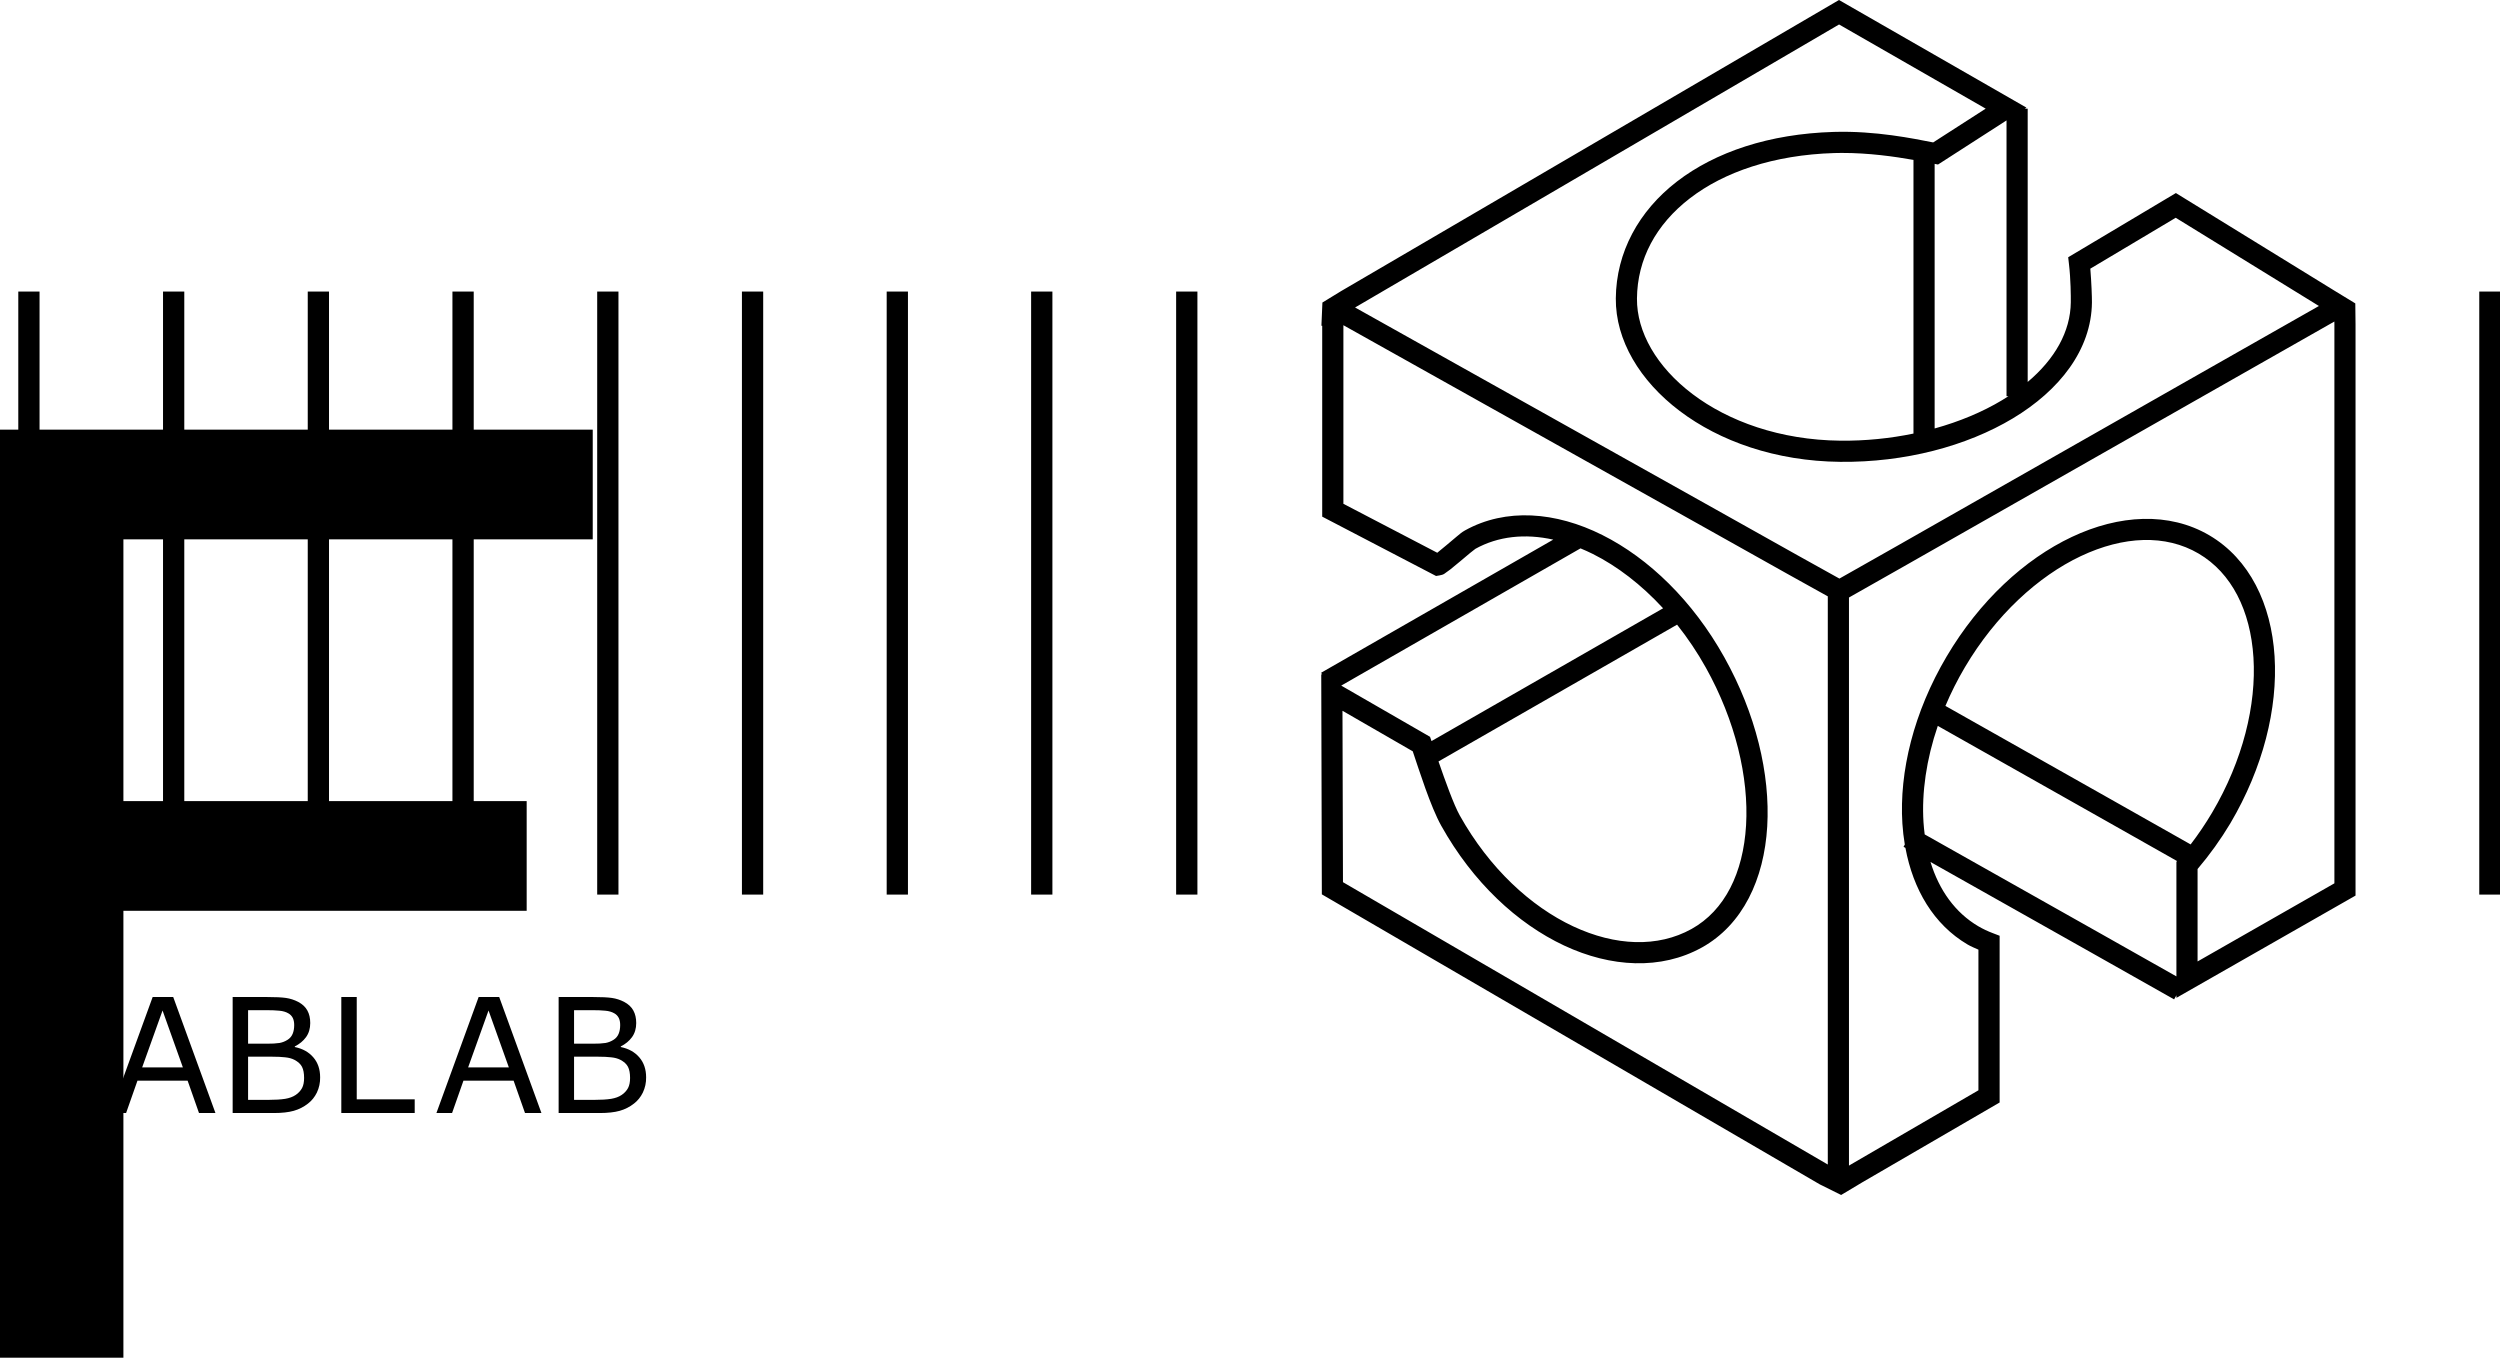
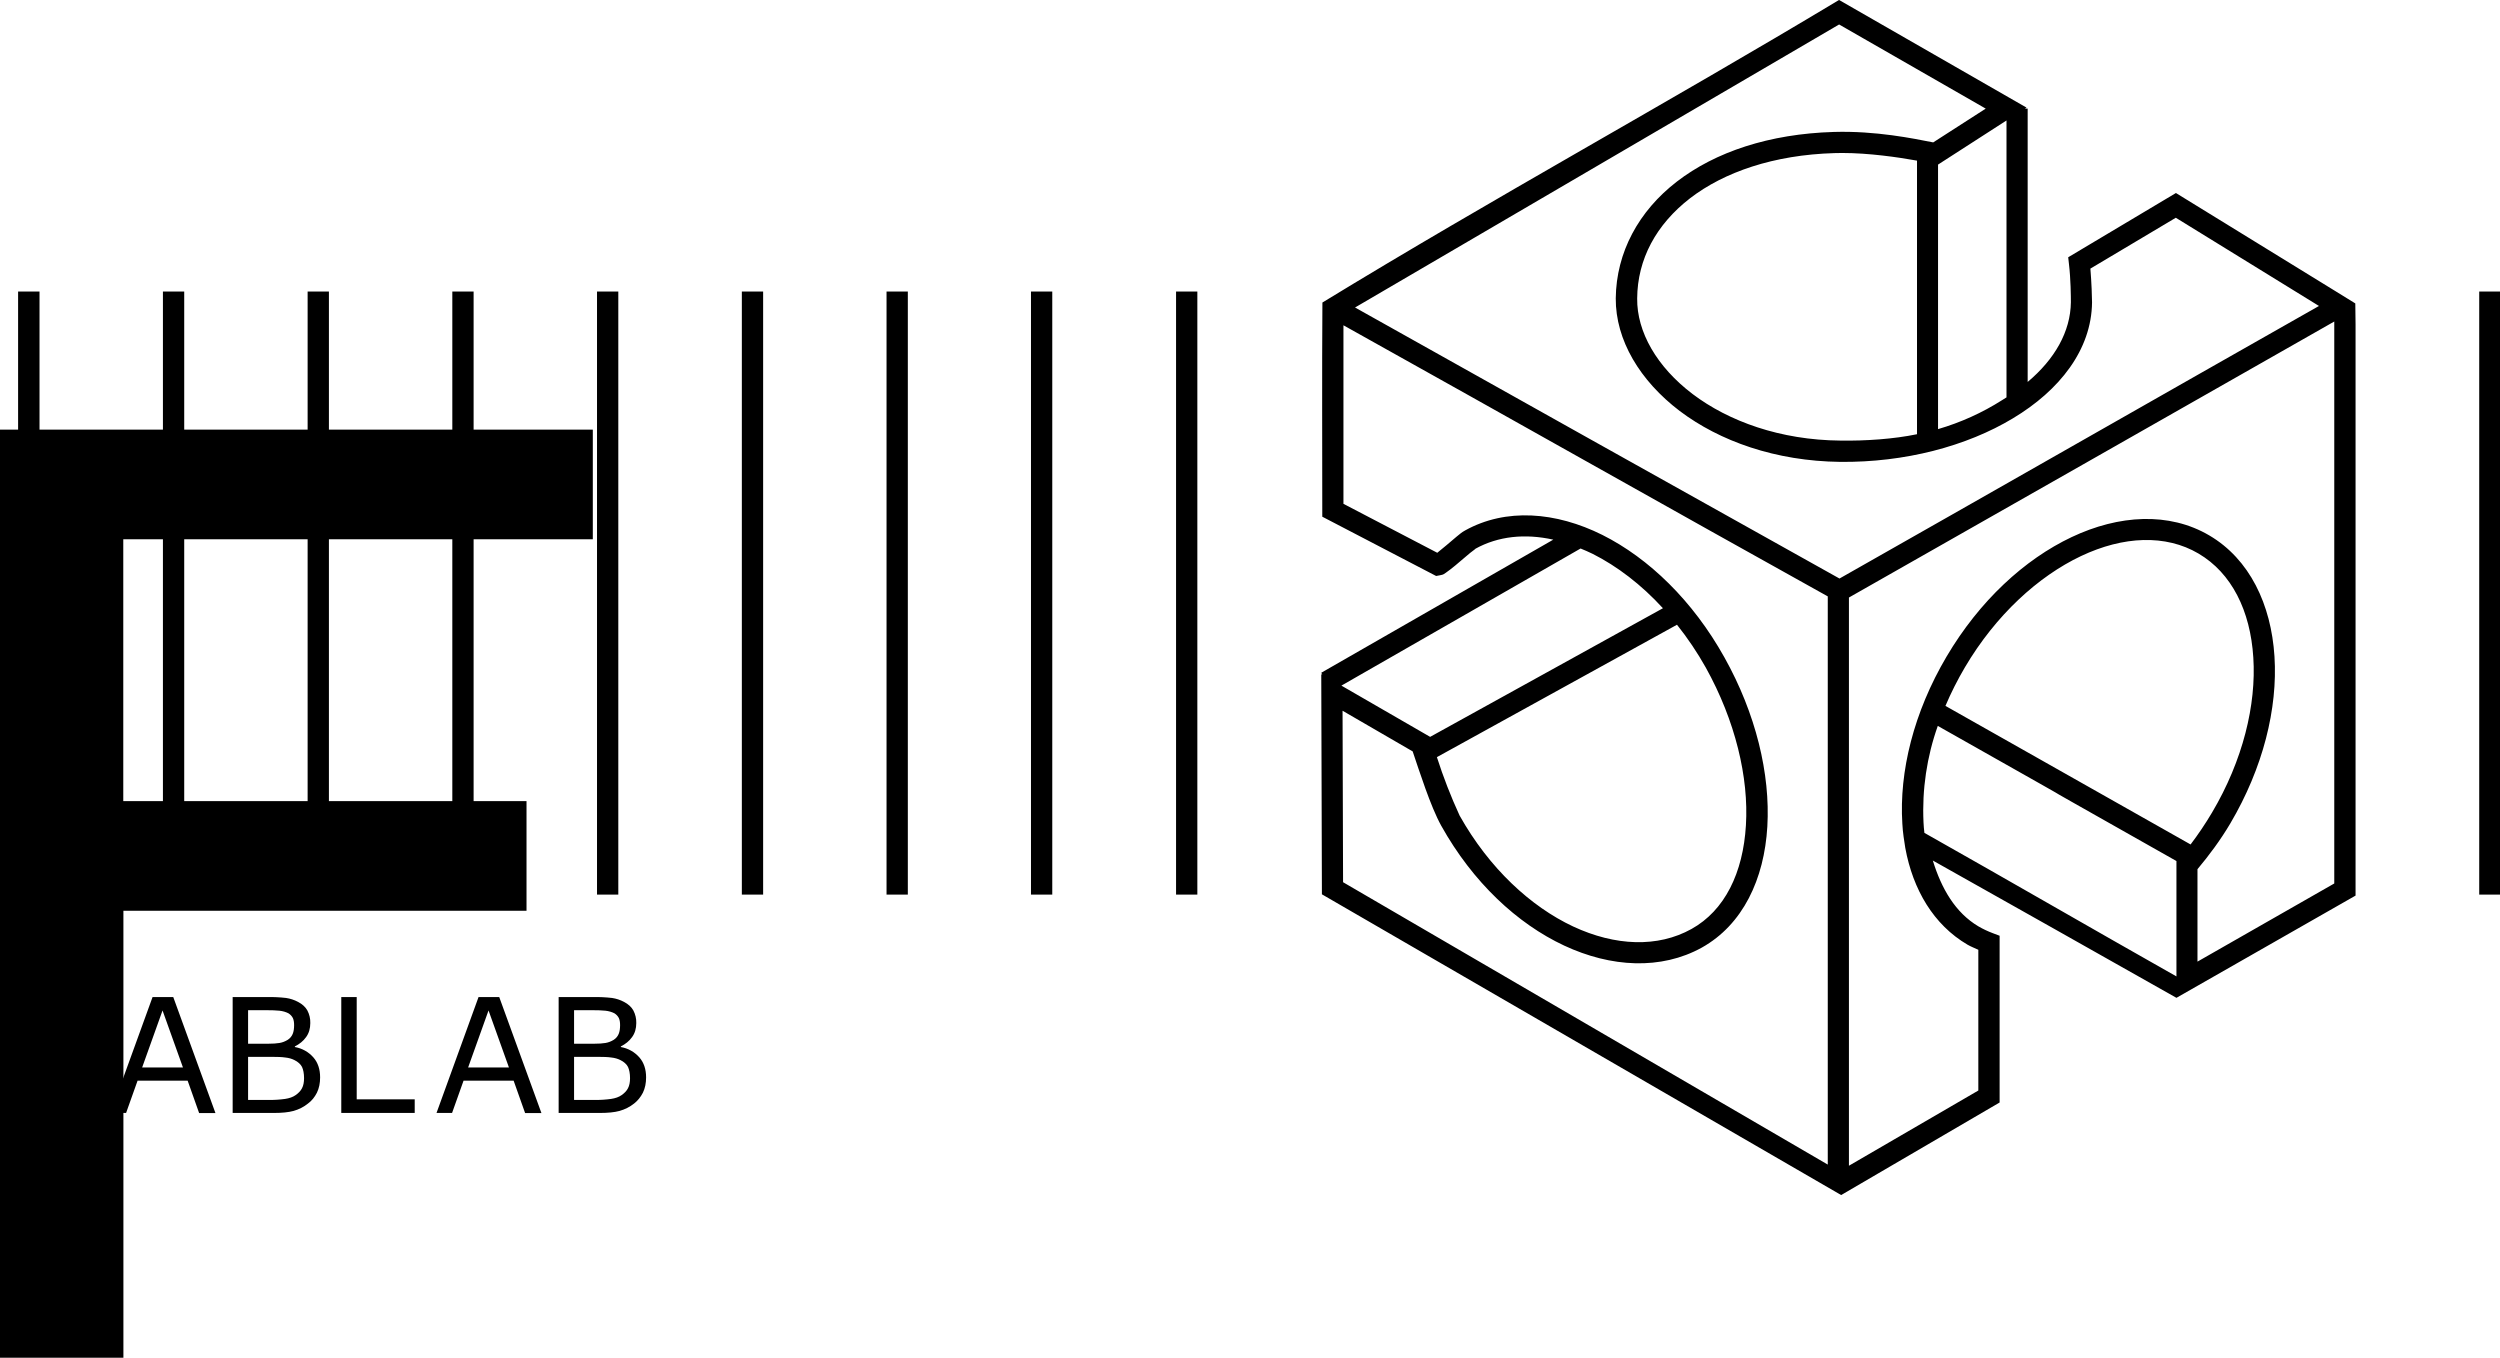
- <svg xmlns="http://www.w3.org/2000/svg" viewBox="0 0 196.104 106.5">
-   <path d="M1.435 22.87v47.303h1.667V22.87H1.435zm11.353 0v47.303h1.668V22.87h-1.668zm11.352 0v47.303h1.668V22.87H24.14zm11.35 0v47.303h1.669V22.87H35.49zm11.355 0v47.303h1.668V22.87h-1.668zm11.353 0v47.303h1.668V22.87h-1.668zm11.355 0v47.303h1.668V22.87h-1.668zm11.33 0v47.303h1.669V22.87h-1.669zm11.375 0v47.303h1.669V22.87h-1.669zm102.22 0v47.303h1.669V22.87h-1.669z" />
-   <path d="M46.495 42.307H9.68V62.84h31.633v8.604H9.68V106.5H0V33.702h46.495z" />
-   <path d="M1.203 78.208v9.1h1.21v-4.382h3.954V81.85H2.413v-2.567h4.602v-1.075H1.203zm10.772 0-3.312 9.1H9.89l.892-2.537h3.936l.892 2.536h1.29l-3.313-9.1h-1.613zm6.275 0v9.1h3.226c.632 0 1.151-.058 1.559-.172a3.195 3.195 0 0 0 1.13-.574c.29-.224.52-.51.69-.856a2.67 2.67 0 0 0 .257-1.197c0-.632-.177-1.154-.531-1.565-.355-.416-.84-.687-1.455-.813v-.049c.367-.183.66-.426.88-.727.22-.306.33-.674.33-1.106 0-.383-.075-.711-.226-.984-.15-.277-.393-.503-.727-.679a3.033 3.033 0 0 0-.947-.305c-.33-.049-.827-.073-1.492-.073H18.25zm8.523 0v9.1h5.757v-1.076h-4.547v-8.024h-1.21zm10.772 0-3.312 9.1h1.228l.892-2.537h3.936l.893 2.536h1.289l-3.313-9.1h-1.613zm6.275 0v9.1h3.226c.632 0 1.151-.058 1.559-.172a3.197 3.197 0 0 0 1.13-.574c.29-.224.52-.51.69-.856a2.67 2.67 0 0 0 .258-1.197c0-.632-.178-1.154-.532-1.565-.354-.416-.84-.687-1.455-.813v-.049c.367-.183.66-.426.88-.727.22-.306.33-.674.33-1.106 0-.383-.075-.711-.226-.984-.15-.277-.393-.503-.727-.679a3.033 3.033 0 0 0-.947-.305c-.33-.049-.827-.073-1.491-.073H43.82zM19.46 79.24h1.442c.403 0 .741.013 1.014.042.273.024.506.092.697.202a.85.85 0 0 1 .354.366c.073.151.11.336.11.556 0 .265-.04.496-.122.691a.996.996 0 0 1-.403.47c-.192.123-.4.204-.624.245a5.856 5.856 0 0 1-.904.055H19.46v-2.627zm25.57 0h1.442c.403 0 .742.013 1.015.042.272.024.505.092.696.202a.851.851 0 0 1 .355.366c.073.151.11.336.11.556 0 .265-.041.496-.123.691a.996.996 0 0 1-.403.47c-.192.123-.4.204-.624.245a5.856 5.856 0 0 1-.904.055H45.03v-2.627zm-32.279.024 1.595 4.467H11.15l1.601-4.467zm25.57 0 1.595 4.467H36.72l1.601-4.467zM19.46 82.889h1.901c.4 0 .737.016 1.014.049.281.028.52.094.716.195.289.151.489.334.599.55s.164.507.164.874c0 .322-.052.585-.158.789a1.535 1.535 0 0 1-.502.543c-.215.147-.492.25-.83.306-.339.053-.773.08-1.302.08h-1.602v-3.386zm25.57 0h1.901c.4 0 .737.016 1.014.049.281.028.52.094.716.195.289.151.489.334.599.55s.164.507.164.874c0 .322-.052.585-.158.789a1.535 1.535 0 0 1-.502.543c-.215.147-.492.25-.83.306-.339.053-.773.08-1.302.08h-1.602v-3.386z" />
-   <path d="m144.253 0-39.054 22.834-1.467.897-.078 1.821.062.004v14.97l8.93 4.655.274-.046c.349-.058.384-.142.496-.215.112-.073.222-.154.342-.247.24-.187.513-.416.789-.649s.551-.467.776-.652.452-.345.4-.316c1.798-.999 3.907-1.217 6.116-.727L103.632 52.77l.086.15-.077-.044.046 17.278 39.06 22.75 1.675.832 1.646-.985 10.786-6.27V73.403l-.535-.206a7.495 7.495 0 0 1-1.138-.54c-1.807-1.064-3.071-2.823-3.75-5.042l12.683 7.148 6.426 3.63.182-.323v.202l14.05-8.021V25.458l-.018-1.659-1.63-.994-12.444-7.662-8.448 5.036.061.537c.14 1.18.149 2.54.144 2.989-.024 2.318-1.264 4.471-3.382 6.256V8.524h-.228l.129-.083zm.006 1.92 11.502 6.602-4.12 2.65c-1.53-.297-4.507-.924-7.806-.824-5.054.152-9.283 1.574-12.288 3.888s-4.77 5.558-4.8 9.169c-.029 3.277 1.883 6.468 5.012 8.833s7.507 3.936 12.588 3.99c5.06.052 9.9-1.222 13.55-3.413 3.648-2.192 6.16-5.375 6.198-9.094.004-.409-.038-1.562-.127-2.647l6.699-3.992 11.232 6.92-10.787 6.13-22.305 12.693-4.52 2.56-3.257-1.812-6.381-3.578-28.355-15.876zm13.136 7.525V31.08h.147c-.164.106-.329.212-.5.314-1.532.92-3.33 1.673-5.286 2.216V12.854l.264.052zm-12.912 2.552c2.097-.005 4.113.282 5.613.546V34.01c-1.83.379-3.764.578-5.733.558-4.747-.05-8.784-1.528-11.6-3.657-2.815-2.128-4.38-4.878-4.357-7.493.026-3.085 1.489-5.81 4.155-7.865 2.667-2.054 6.553-3.403 11.323-3.547.2-.006.4-.009.599-.01zm38.628 13.225.003.246V69.29l-10.733 6.128v-7.25a26.703 26.703 0 0 0 2.568-3.581c2.579-4.365 3.728-9.03 3.472-13.11-.257-4.079-1.955-7.626-5.114-9.484-3.16-1.858-7.091-1.623-10.792.127-3.701 1.75-7.238 5.01-9.817 9.374-2.58 4.365-3.728 9.03-3.472 13.11.036.559.1 1.107.19 1.644l-.1.176.148.083c.602 3.261 2.22 6.018 4.876 7.581.276.162.566.276.851.404v11.033l-9.967 5.795-.188.113V46.87l4.59-2.602 22.308-12.693zm-77.733.288 28.458 15.934 6.385 3.58 3.154 1.754v44.569l-38.03-22.148-.039-13.445 5.512 3.18c.498 1.473 1.392 4.328 2.236 5.839 2.476 4.432 5.958 7.672 9.638 9.396 3.68 1.724 7.607 1.929 10.798.157h.004c3.218-1.79 4.887-5.372 5.13-9.495.243-4.123-.899-8.857-3.367-13.275-2.472-4.426-5.919-7.762-9.57-9.59s-7.566-2.14-10.769-.36c-.257.142-.411.284-.654.484-.243.2-.519.437-.79.665-.269.228-.533.448-.733.604l-7.363-3.84zm62.751 16.849c1.568-.043 3.042.303 4.336 1.065 2.59 1.522 4.068 4.471 4.3 8.158.232 3.687-.82 8.058-3.243 12.16a25.345 25.345 0 0 1-1.685 2.496l-5.956-3.368-13.28-7.498c.43-1.017.937-2.031 1.528-3.03 2.425-4.103 5.75-7.137 9.096-8.72 1.674-.79 3.336-1.221 4.904-1.263zm-44.151.656c.321.134.644.277.966.438 1.913.958 3.805 2.405 5.512 4.262l-18.167 10.417-.014-.041-.1-.294-6.967-4.017zm7.574 5.984a25.04 25.04 0 0 1 2.254 3.365c2.327 4.165 3.38 8.63 3.159 12.37-.22 3.74-1.67 6.687-4.28 8.138-2.64 1.465-5.967 1.346-9.286-.209-3.318-1.555-6.575-4.55-8.895-8.702-.467-.836-1.136-2.7-1.666-4.232zm20.451 7.941 13.062 7.375 5.706 3.227-.05.056v8.992l-5.791-3.272-13.954-7.866c-.04-.313-.073-.629-.094-.953-.146-2.328.221-4.926 1.121-7.559z" />
+ <svg xmlns="http://www.w3.org/2000/svg" viewBox="0 0 196.1 106.5">
+   <path d="M144.25 0c-13.41 8.06-27.16 15.57-40.52 23.73-.04 5.6-.01 11.2-.01 16.8l8.93 4.65.27-.05c.35-.05.38-.14.5-.21l.34-.25c.24-.18.51-.41.79-.65l.77-.65c.23-.18.46-.34.4-.32 1.8-1 3.91-1.21 6.12-.72l-18.2 10.44.08.15-.08-.04.05 17.27 40.73 23.59 12.43-7.26V73.4l-.53-.2c-.4-.15-.78-.33-1.14-.54-1.8-1.07-2.89-2.95-3.57-5.16 6.38 3.58 12.75 7.18 19.11 10.77l14.05-8.02v-44.8l-.02-1.65-1.62-1-12.45-7.66-8.45 5.04.06.54c.14 1.18.15 2.54.15 2.99-.03 2.31-1.27 4.47-3.39 6.25V8.52h-.22l.13-.08L144.26 0zm.01 1.92 11.5 6.6-4.12 2.65c-1.53-.3-4.5-.92-7.8-.82-5.06.15-9.29 1.57-12.3 3.89-3 2.31-4.76 5.55-4.8 9.16-.02 3.28 1.9 6.47 5.02 8.84 3.13 2.36 7.5 3.93 12.59 3.99 5.06.05 9.9-1.22 13.55-3.42 3.65-2.19 6.16-5.37 6.2-9.09 0-.4-.04-1.56-.13-2.65l6.7-3.99L181.9 24c-12.7 7.2-26.46 15.06-37.61 21.38-13.09-7.3-26.73-14.95-38-21.26l37.97-22.2zm13.13 7.53v21.72l-.35.22a19.61 19.61 0 0 1-5.02 2.27V12.91l5.37-3.46zM144.5 12c2.09 0 4.37.33 5.87.6v21.46c-1.83.38-4.03.53-6 .5-4.74-.04-8.78-1.52-11.6-3.65-2.81-2.13-4.38-4.88-4.35-7.5.02-3.08 1.49-5.8 4.15-7.86 2.67-2.05 6.55-3.4 11.32-3.54l.6-.01zM1.42 22.87v47.3H3.1v-47.3H1.43zm11.36 0v47.3h1.67v-47.3h-1.67zm11.35 0v47.3h1.67v-47.3h-1.67zm11.35 0v47.3h1.67v-47.3h-1.67zm11.35 0v47.3h1.67v-47.3h-1.67zm11.36 0v47.3h1.67v-47.3H58.2zm11.35 0v47.3h1.67v-47.3h-1.67zm11.33 0v47.3h1.67v-47.3h-1.67zm11.38 0v47.3h1.67v-47.3h-1.67zm102.22 0v47.3h1.67v-47.3h-1.67zm-11.37 2.35V69.3l-10.73 6.13v-7.25c.92-1.1 1.8-2.28 2.57-3.58 2.58-4.37 3.73-9.03 3.47-13.11-.26-4.08-1.95-7.63-5.11-9.49-3.16-1.86-7.1-1.62-10.8.13-3.7 1.75-7.23 5-9.81 9.37-2.58 4.37-3.73 9.03-3.47 13.11.03.66.15 1.4.23 1.9.6 3.27 2.22 6.03 4.88 7.59.28.16.57.27.85.4v11.04l-10.15 5.9V46.87c13.93-7.91 24.57-13.97 38.07-21.65zm-77.73.29c13.77 7.68 25.7 14.43 38 21.27v44.57L105.35 69.2l-.04-13.45 5.5 3.19c.5 1.47 1.4 4.32 2.24 5.83 2.48 4.44 5.96 7.68 9.64 9.4 3.68 1.72 7.6 1.93 10.8.16 3.22-1.8 4.9-5.37 5.14-9.5.24-4.12-.9-8.86-3.37-13.27-2.47-4.43-5.92-7.77-9.57-9.6-3.65-1.82-7.57-2.13-10.77-.35-.26.14-.41.28-.66.48l-.79.67-.73.6-7.36-3.84V25.51zm62.75 16.85c1.57-.04 3.04.3 4.33 1.06 2.6 1.53 4.07 4.48 4.3 8.16.24 3.69-.81 8.06-3.24 12.16-.52.88-1.09 1.72-1.68 2.5L152.6 55.37c.43-1.01.94-2.03 1.53-3.03 2.42-4.1 5.75-7.13 9.1-8.72 1.67-.79 3.33-1.22 4.9-1.26zm-44.15.66c.32.13.64.27.97.43 1.9.96 3.8 2.4 5.5 4.26L112.18 57.8l-6.96-4.02 18.77-10.76zm7.57 5.98a25.02 25.02 0 0 1 2.26 3.36c2.32 4.17 3.38 8.63 3.15 12.37-.22 3.74-1.66 6.69-4.27 8.14-2.64 1.47-5.97 1.35-9.29-.2-3.32-1.56-6.58-4.56-8.9-8.7a40.67 40.67 0 0 1-1.78-4.58L131.55 49zM152 56.94c18.77 10.6-.04 0 18.72 10.6v9.05c-6.58-3.72-13.19-7.55-19.77-11.26-.04-.31-.05-.5-.07-.83a19.8 19.8 0 0 1 1.12-7.56z" />
+   <path d="M46.5 42.3H9.67v20.54h31.63v8.6H9.68v35.06H0V33.7h46.5Z" />
+   <path d="M1.2 78.2v9.1h1.21v-4.37h3.96v-1.08H2.4v-2.57h4.6v-1.07h-5.8zm10.77 0-3.3 9.1h1.22l.9-2.53h3.93l.9 2.54h1.28l-3.31-9.1h-1.62zm6.28 0v9.1h3.23c.63 0 1.15-.05 1.55-.16.42-.12.8-.31 1.13-.58.3-.22.52-.5.7-.85.17-.35.25-.75.25-1.2 0-.63-.17-1.16-.53-1.57a2.5 2.5 0 0 0-1.45-.81v-.05c.36-.18.66-.42.88-.73.22-.3.33-.67.33-1.1a2 2 0 0 0-.23-.99c-.15-.27-.4-.5-.73-.67-.3-.16-.61-.26-.94-.31a11.1 11.1 0 0 0-1.5-.07h-2.69zm8.52 0v9.1h5.76v-1.07h-4.55v-8.02h-1.2zm10.77 0-3.3 9.1h1.22l.9-2.53h3.93l.9 2.54h1.28l-3.31-9.1h-1.62zm6.28 0v9.1h3.23c.63 0 1.15-.05 1.55-.16.42-.12.8-.31 1.14-.58.28-.22.51-.5.69-.85.17-.35.25-.75.25-1.2 0-.63-.17-1.16-.53-1.57a2.5 2.5 0 0 0-1.45-.81v-.05c.36-.18.66-.42.88-.73.22-.3.33-.67.33-1.1a2 2 0 0 0-.23-.99c-.15-.27-.4-.5-.73-.67-.3-.16-.61-.26-.94-.31a11.1 11.1 0 0 0-1.5-.07h-2.69zm-24.36 1.04h1.44c.4 0 .74.01 1.02.04.27.03.5.1.7.2.16.1.27.22.35.37.07.15.1.34.1.56 0 .26-.03.5-.11.69a1 1 0 0 1-.4.47c-.2.12-.4.2-.63.24-.23.04-.53.06-.9.06h-1.57v-2.63zm25.57 0h1.44c.4 0 .74.01 1.02.04.27.03.5.1.7.2.16.1.27.22.35.37.07.15.1.34.1.56 0 .26-.03.5-.11.69a1 1 0 0 1-.4.47c-.2.12-.4.2-.63.24-.23.04-.53.06-.9.06h-1.57v-2.63zm-32.28.02 1.6 4.47h-3.2l1.6-4.47zm25.57 0 1.6 4.47h-3.2l1.6-4.47zM19.46 82.9h1.9c.4 0 .74.01 1.01.05.29.03.52.1.72.2.29.14.49.33.6.54.1.22.16.51.16.88 0 .32-.05.58-.16.79-.1.2-.27.38-.5.54-.21.15-.49.25-.83.3a8.7 8.7 0 0 1-1.3.08h-1.6V82.9zm25.57 0h1.9c.4 0 .74.01 1.01.05.29.03.52.1.72.2.29.14.49.33.6.54.1.22.16.51.16.88 0 .32-.05.58-.16.79-.1.2-.27.38-.5.54-.21.15-.49.25-.83.3a8.7 8.7 0 0 1-1.3.08h-1.6V82.9z" />
</svg>
